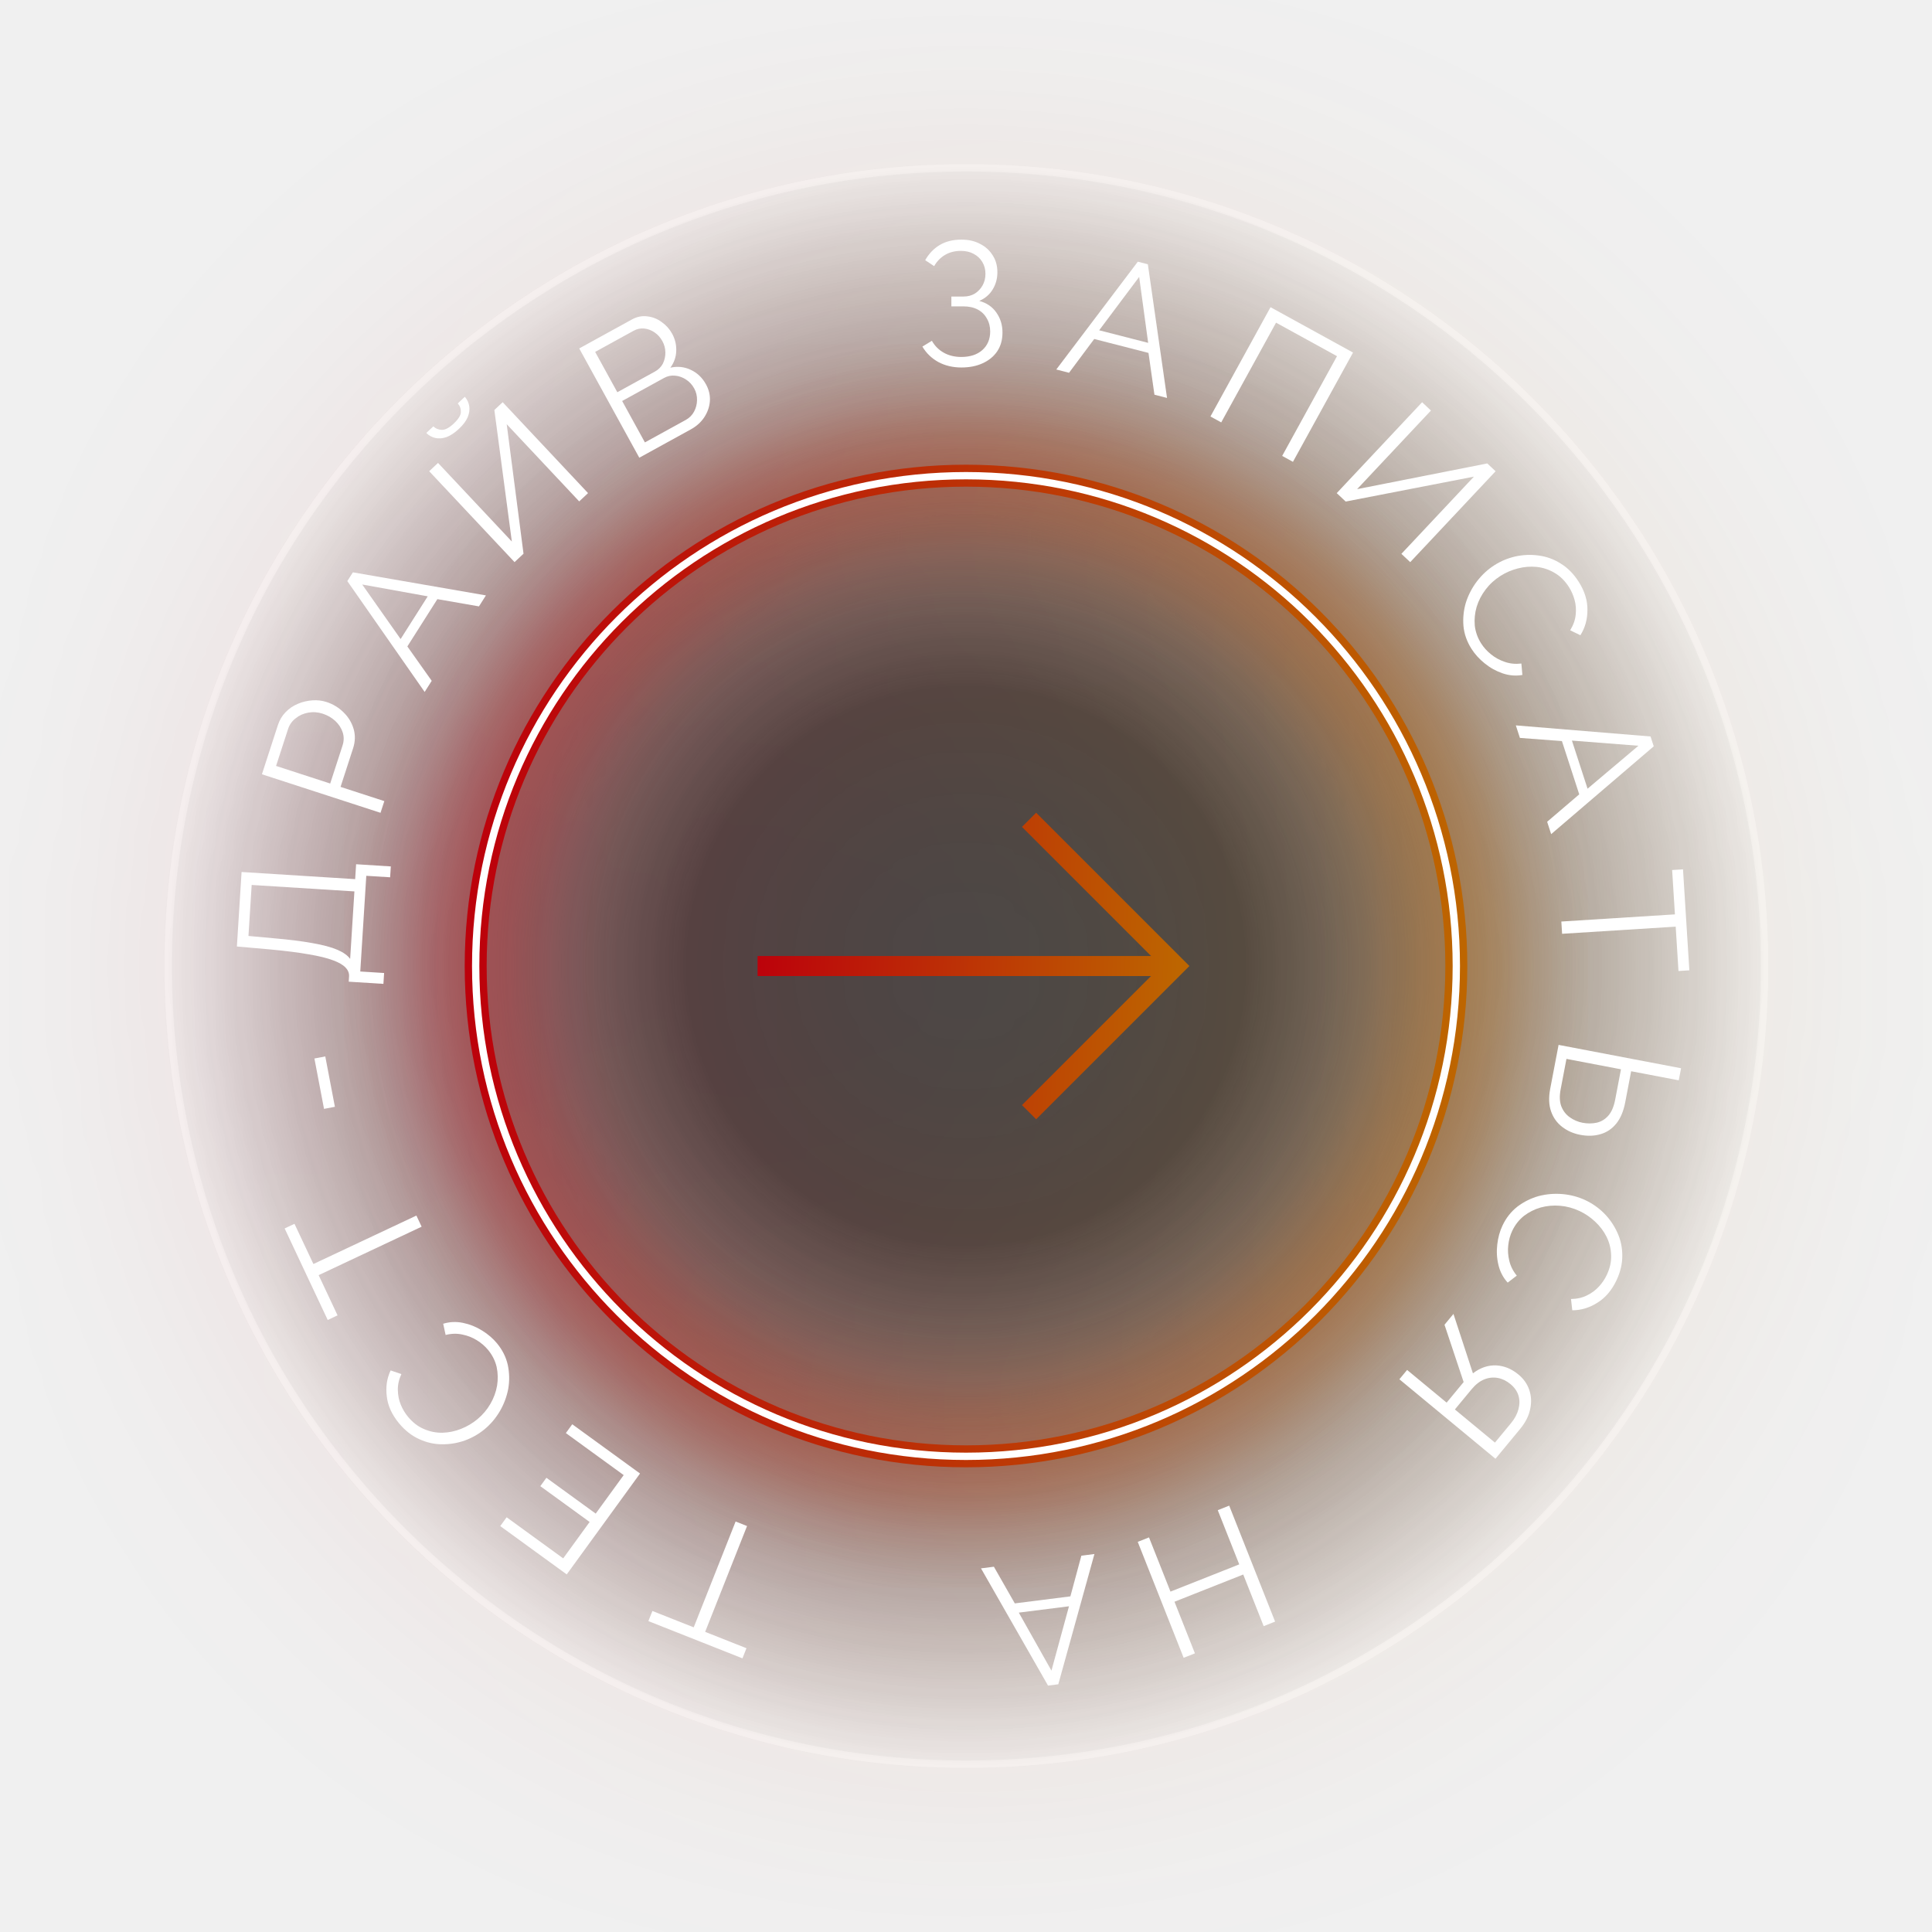
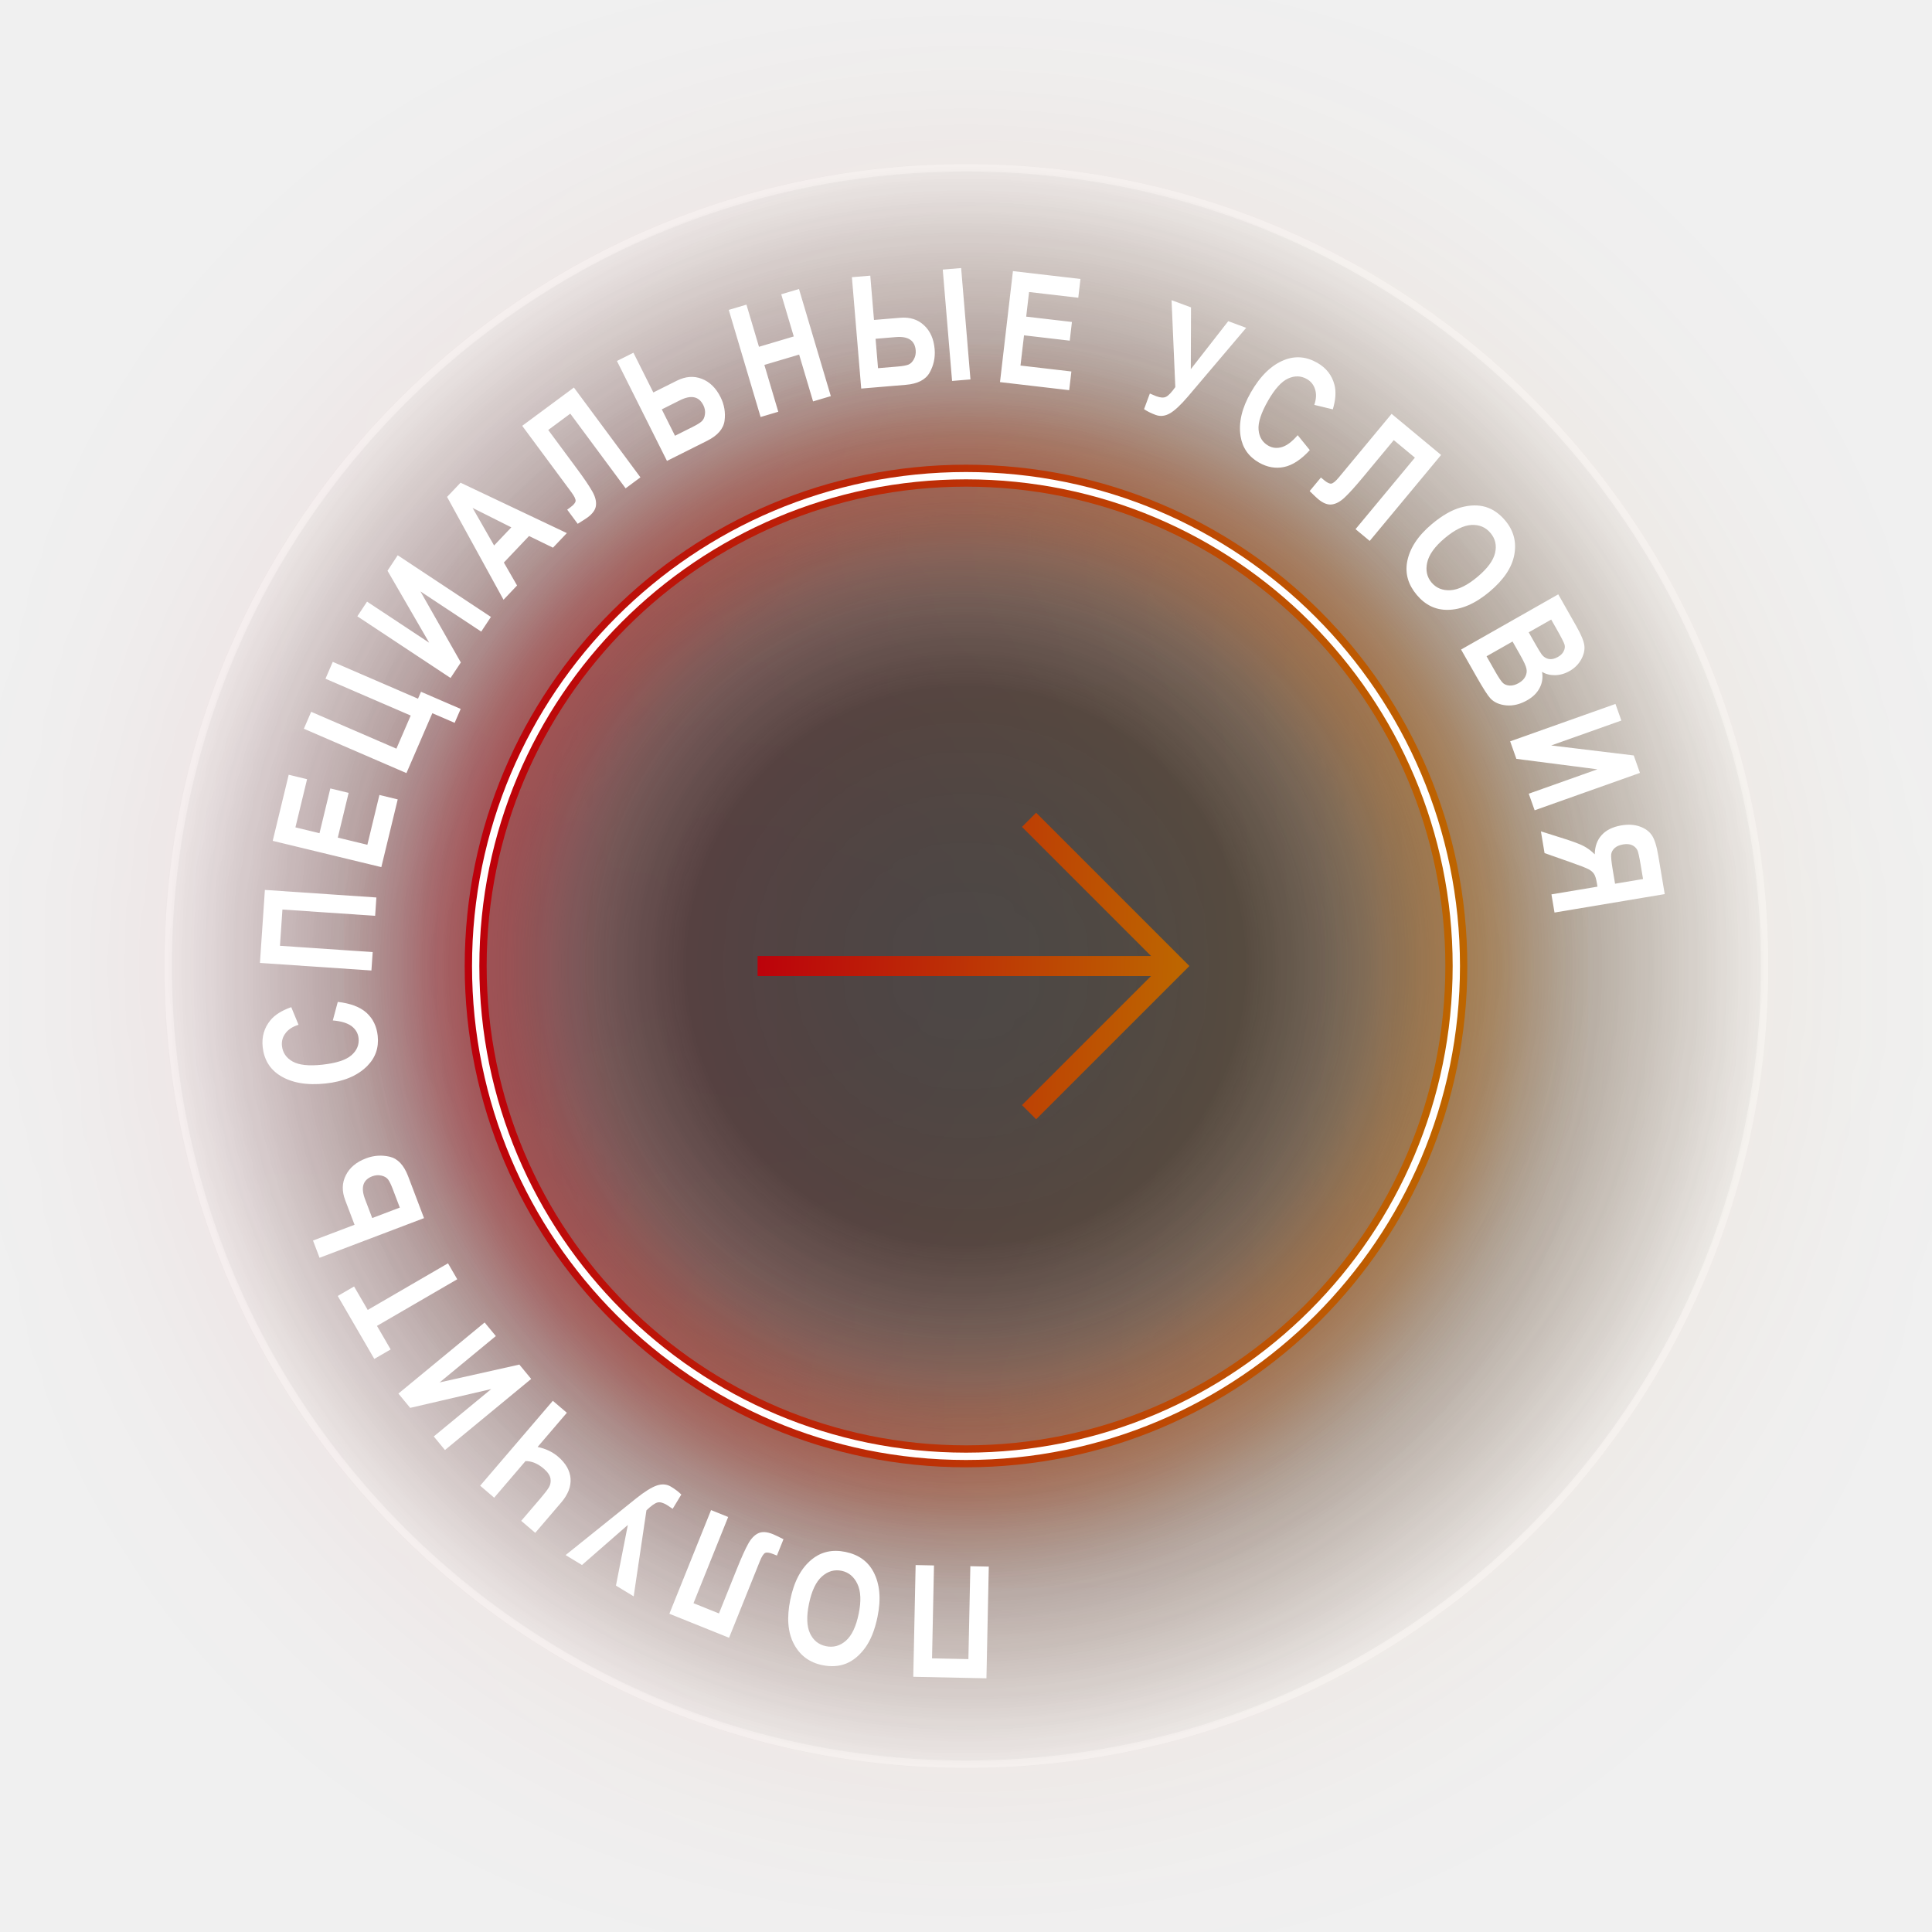
- <svg xmlns="http://www.w3.org/2000/svg" width="264" height="264" viewBox="0 0 264 264" fill="none">
-   <g filter="url(#filter0_b_0_104)">
-     <circle cx="132" cy="132" r="110" fill="url(#paint0_radial_0_104)" fill-opacity="0.7" />
+ <svg xmlns="http://www.w3.org/2000/svg" width="264" height="264" viewBox="0 0 264 264" fill="none" version="1.1" id="svg38">
+   <g filter="url(#filter0_b_0_104)" id="g1">
+     <circle cx="132" cy="132" r="110" fill="url(#paint0_radial_0_104)" fill-opacity="0.7" id="circle1" />
  </g>
-   <path d="M241.134 132C241.134 192.243 192.298 241.079 132.055 241.079C71.813 241.079 22.977 192.243 22.977 132C22.977 71.758 71.813 22.921 132.055 22.921C192.298 22.921 241.134 71.758 241.134 132Z" stroke="white" stroke-opacity="0.5" />
-   <g filter="url(#filter1_f_0_104)">
-     <circle cx="132" cy="132" r="67" stroke="url(#paint1_linear_0_104)" stroke-width="10" />
+   <path d="M241.134 132C241.134 192.243 192.298 241.079 132.055 241.079C71.813 241.079 22.977 192.243 22.977 132C22.977 71.758 71.813 22.921 132.055 22.921C192.298 22.921 241.134 71.758 241.134 132Z" stroke="white" stroke-opacity="0.5" id="path1" />
+   <g filter="url(#filter1_f_0_104)" id="g2">
+     <circle cx="132" cy="132" r="67" stroke="url(#paint1_linear_0_104)" stroke-width="10" id="circle2" />
  </g>
-   <g filter="url(#filter2_f_0_104)">
-     <circle cx="132" cy="132" r="67" stroke="url(#paint2_linear_0_104)" stroke-width="6" />
+   <g filter="url(#filter2_f_0_104)" id="g3">
+     <circle cx="132" cy="132" r="67" stroke="url(#paint2_linear_0_104)" stroke-width="6" id="circle3" />
  </g>
-   <circle cx="132" cy="132" r="67" stroke="url(#paint3_linear_0_104)" stroke-width="3" />
-   <circle cx="132" cy="132" r="67" stroke="white" />
-   <path d="M131.369 50.216C130.201 50.216 129.153 49.968 128.225 49.472C127.297 48.96 126.569 48.256 126.041 47.36L127.337 46.568C127.737 47.272 128.281 47.816 128.969 48.2C129.657 48.584 130.449 48.776 131.345 48.776C132.561 48.776 133.521 48.464 134.225 47.84C134.945 47.2 135.305 46.352 135.305 45.296C135.305 44.624 135.153 44.032 134.849 43.52C134.561 42.992 134.145 42.584 133.601 42.296C133.057 42.008 132.401 41.864 131.633 41.864H130.001V40.52H131.657C132.249 40.52 132.769 40.384 133.217 40.112C133.665 39.824 134.017 39.448 134.273 38.984C134.529 38.52 134.657 38 134.657 37.424C134.657 36.8 134.513 36.256 134.225 35.792C133.953 35.328 133.561 34.96 133.049 34.688C132.553 34.416 131.969 34.28 131.297 34.28C130.481 34.28 129.761 34.464 129.137 34.832C128.513 35.2 128.017 35.712 127.649 36.368L126.425 35.552C126.921 34.672 127.577 33.984 128.393 33.488C129.225 32.992 130.217 32.744 131.369 32.744C132.345 32.744 133.193 32.936 133.913 33.32C134.649 33.688 135.225 34.208 135.641 34.88C136.073 35.536 136.289 36.312 136.289 37.208C136.289 38.072 136.073 38.856 135.641 39.56C135.225 40.248 134.617 40.768 133.817 41.12C134.825 41.392 135.601 41.92 136.145 42.704C136.705 43.488 136.985 44.4 136.985 45.44C136.985 46.432 136.745 47.288 136.265 48.008C135.785 48.712 135.121 49.256 134.273 49.64C133.441 50.024 132.473 50.216 131.369 50.216Z" fill="white" />
-   <path d="M155.478 35.758L156.85 36.111L159.47 54.376L157.75 53.934L156.936 48.224L149.521 46.321L146.08 50.938L144.337 50.49L155.478 35.758ZM156.892 46.85L155.663 37.838L150.198 45.132L156.892 46.85Z" fill="white" />
-   <path d="M165.403 56.91L173.612 41.977L184.885 48.175L176.676 63.107L175.204 62.298L182.696 48.669L174.367 44.091L166.875 57.719L165.403 56.91Z" fill="white" />
-   <path d="M182.66 67.385L194.325 54.963L195.532 56.097L185.445 66.839L203.23 63.326L204.367 64.394L192.702 76.815L191.495 75.682L201.402 65.132L183.885 68.535L182.66 67.385Z" fill="white" />
-   <path d="M204.218 77.224C205.096 76.666 206.048 76.27 207.075 76.036C208.123 75.807 209.176 75.764 210.233 75.907C211.305 76.043 212.313 76.407 213.258 77.001C214.217 77.586 215.039 78.419 215.725 79.5C216.54 80.784 216.937 82.066 216.917 83.349C216.919 84.636 216.598 85.787 215.954 86.802L214.557 86.125C214.995 85.412 215.246 84.703 215.311 83.998C215.389 83.285 215.338 82.607 215.157 81.964C214.985 81.334 214.732 80.756 214.397 80.229C213.849 79.365 213.189 78.713 212.417 78.274C211.659 77.826 210.844 77.557 209.972 77.466C209.122 77.381 208.266 77.45 207.404 77.675C206.556 77.891 205.767 78.231 205.037 78.694C204.24 79.199 203.563 79.819 203.005 80.552C202.447 81.285 202.038 82.075 201.779 82.921C201.534 83.759 201.449 84.609 201.522 85.472C201.618 86.34 201.91 87.159 202.399 87.929C202.742 88.469 203.188 88.963 203.737 89.41C204.287 89.858 204.911 90.2 205.612 90.438C206.321 90.689 207.08 90.766 207.89 90.669L208.028 92.23C207.124 92.387 206.224 92.314 205.33 92.01C204.436 91.705 203.616 91.25 202.871 90.642C202.134 90.049 201.534 89.387 201.071 88.658C200.445 87.672 200.08 86.634 199.976 85.544C199.885 84.445 199.998 83.369 200.315 82.316C200.654 81.267 201.159 80.302 201.832 79.42C202.518 78.53 203.313 77.798 204.218 77.224Z" fill="white" />
-   <path d="M225.541 100.635L225.979 101.982L211.96 113.981L211.412 112.292L215.797 108.545L213.431 101.264L207.689 100.833L207.132 99.121L225.541 100.635ZM216.933 107.772L223.884 101.905L214.797 101.198L216.933 107.772Z" fill="white" />
-   <path d="M229.359 132.683L228.978 126.623L213.456 127.6L213.351 125.923L228.872 124.946L228.491 118.886L229.976 118.793L230.844 132.59L229.359 132.683Z" fill="white" />
-   <path d="M212.974 142.779L229.712 145.972L229.397 147.622L222.89 146.381L222.081 150.624C221.85 151.834 221.446 152.8 220.869 153.52C220.291 154.241 219.58 154.724 218.735 154.97C217.887 155.232 216.952 155.265 215.931 155.07C215.003 154.894 214.184 154.534 213.474 153.991C212.763 153.448 212.254 152.74 211.948 151.867C211.643 150.995 211.602 149.969 211.827 148.79L212.974 142.779ZM214.05 144.694L213.258 148.843C213.081 149.771 213.112 150.55 213.35 151.182C213.603 151.817 213.989 152.314 214.507 152.673C215.037 153.051 215.617 153.3 216.246 153.42C216.906 153.546 217.541 153.545 218.152 153.417C218.763 153.29 219.295 152.976 219.749 152.476C220.202 151.976 220.524 151.231 220.712 150.241L221.499 146.115L214.05 144.694Z" fill="white" />
-   <path d="M216.647 164.005C217.588 164.448 218.432 165.04 219.18 165.781C219.935 166.543 220.536 167.409 220.981 168.379C221.441 169.355 221.674 170.402 221.679 171.519C221.698 172.642 221.436 173.783 220.891 174.941C220.243 176.316 219.373 177.339 218.28 178.009C217.194 178.701 216.05 179.046 214.847 179.046L214.671 177.505C215.508 177.492 216.241 177.324 216.871 177.001C217.514 176.685 218.059 176.279 218.506 175.781C218.945 175.298 219.298 174.775 219.563 174.21C219.999 173.284 220.196 172.377 220.153 171.49C220.125 170.611 219.916 169.778 219.525 168.993C219.142 168.229 218.624 167.544 217.973 166.937C217.336 166.336 216.626 165.852 215.845 165.484C214.991 165.082 214.104 164.842 213.186 164.764C212.268 164.686 211.383 164.764 210.529 164.999C209.691 165.241 208.927 165.624 208.238 166.149C207.557 166.695 207.022 167.38 206.633 168.205C206.361 168.784 206.183 169.426 206.1 170.129C206.016 170.832 206.062 171.544 206.236 172.262C206.404 172.996 206.746 173.678 207.262 174.31L206.018 175.263C205.4 174.583 204.981 173.785 204.758 172.867C204.536 171.949 204.482 171.012 204.595 170.058C204.701 169.117 204.938 168.256 205.306 167.475C205.804 166.418 206.484 165.553 207.349 164.881C208.228 164.216 209.197 163.735 210.256 163.438C211.323 163.162 212.409 163.072 213.513 163.167C214.632 163.269 215.677 163.549 216.647 164.005Z" fill="white" />
-   <path d="M198.61 179.541L201.269 187.659C202.277 186.894 203.333 186.532 204.44 186.575C205.536 186.631 206.553 187.046 207.489 187.821C208.192 188.403 208.684 189.1 208.966 189.915C209.249 190.752 209.293 191.628 209.095 192.545C208.91 193.471 208.45 194.379 207.716 195.266L204.35 199.334L191.221 188.473L192.276 187.197L197.676 191.664L199.619 189.315C199.68 189.241 199.746 189.161 199.818 189.075C199.879 189.001 199.94 188.927 200.001 188.853L197.386 181.02L198.61 179.541ZM201.068 189.86L198.804 192.597L204.278 197.125L206.481 194.462C206.981 193.858 207.318 193.224 207.494 192.56C207.67 191.895 207.668 191.271 207.487 190.685C207.307 190.1 206.946 189.583 206.403 189.134C205.861 188.686 205.283 188.405 204.67 188.292C204.057 188.18 203.444 188.243 202.83 188.483C202.206 188.735 201.619 189.194 201.068 189.86Z" fill="white" />
-   <path d="M161.741 226.532L155.468 210.689L157.008 210.079L159.941 217.488L169.336 213.768L166.403 206.36L167.965 205.741L174.238 221.585L172.675 222.203L169.884 215.152L160.489 218.871L163.281 225.923L161.741 226.532Z" fill="white" />
-   <path d="M144.613 230.151L143.208 230.328L134.049 214.31L135.811 214.087L138.669 219.097L146.265 218.137L147.764 212.577L149.549 212.352L144.613 230.151ZM139.215 220.358L143.676 228.285L146.073 219.492L139.215 220.358Z" fill="white" />
-   <path d="M89.148 220.134L94.794 222.369L100.519 207.909L102.081 208.527L96.356 222.987L102.002 225.223L101.454 226.606L88.601 221.517L89.148 220.134Z" fill="white" />
-   <path d="M77.322 195.825L78.197 194.621L87.458 201.35L77.442 215.135L68.356 208.533L69.23 207.33L76.958 212.944L80.569 207.974L73.832 203.078L74.664 201.933L81.401 206.828L85.225 201.566L77.322 195.825Z" fill="white" />
-   <path d="M66.22 195.295C65.418 195.958 64.523 196.47 63.535 196.831C62.523 197.19 61.484 197.365 60.417 197.355C59.337 197.355 58.291 197.12 57.279 196.649C56.254 196.189 55.334 195.465 54.518 194.479C53.549 193.308 52.994 192.085 52.853 190.81C52.69 189.533 52.864 188.351 53.376 187.263L54.846 187.76C54.502 188.523 54.341 189.257 54.365 189.964C54.377 190.681 54.513 191.348 54.773 191.963C55.023 192.566 55.346 193.108 55.744 193.589C56.397 194.378 57.133 194.942 57.954 195.281C58.762 195.63 59.604 195.795 60.481 195.776C61.335 195.754 62.176 195.578 63.003 195.247C63.817 194.926 64.557 194.49 65.223 193.94C65.95 193.338 66.545 192.638 67.007 191.841C67.468 191.044 67.775 190.209 67.925 189.337C68.063 188.475 68.042 187.621 67.861 186.774C67.657 185.925 67.264 185.149 66.683 184.447C66.275 183.953 65.77 183.519 65.169 183.144C64.569 182.769 63.906 182.508 63.181 182.36C62.446 182.199 61.683 182.218 60.892 182.416L60.559 180.885C61.437 180.615 62.338 180.576 63.264 180.765C64.189 180.955 65.059 181.304 65.875 181.813C66.68 182.31 67.358 182.891 67.909 183.557C68.653 184.457 69.146 185.441 69.386 186.509C69.613 187.587 69.636 188.669 69.454 189.754C69.249 190.837 68.869 191.858 68.312 192.817C67.743 193.786 67.046 194.612 66.22 195.295Z" fill="white" />
-   <path d="M40.241 167.229L42.826 172.723L56.898 166.102L57.613 167.622L43.541 174.244L46.127 179.738L44.78 180.371L38.894 167.863L40.241 167.229Z" fill="white" />
-   <path d="M45.761 151.24L44.276 151.523L42.963 144.639L44.448 144.356L45.761 151.24Z" fill="white" />
-   <path d="M52.393 134.442L47.651 134.143L47.696 133.425C47.724 132.978 47.565 132.575 47.219 132.217C46.873 131.842 46.301 131.51 45.502 131.219C44.688 130.911 43.59 130.642 42.21 130.41C40.831 130.163 39.113 129.943 37.057 129.75L32.37 129.335L33.011 119.155L48.532 120.131L48.66 118.095L53.403 118.394L53.309 119.879L50.052 119.674L49.229 132.752L52.487 132.957L52.393 134.442ZM47.846 131.03L48.427 121.808L34.39 120.925L33.952 127.895L37.347 128.205C39.5 128.388 41.297 128.614 42.739 128.881C44.166 129.131 45.294 129.434 46.121 129.791C46.932 130.146 47.507 130.559 47.846 131.03Z" fill="white" />
-   <path d="M51.996 111.067L35.79 105.801L37.97 99.091C38.198 98.391 38.55 97.798 39.027 97.314C39.509 96.815 40.07 96.433 40.711 96.17C41.336 95.903 41.993 95.746 42.68 95.7C43.353 95.65 44.001 95.725 44.625 95.928C45.508 96.215 46.28 96.685 46.943 97.338C47.596 97.97 48.051 98.715 48.311 99.574C48.571 100.432 48.547 101.333 48.24 102.276L46.535 107.526L52.515 109.469L51.996 111.067ZM45.12 107.066L46.803 101.885C47.011 101.246 47.016 100.633 46.819 100.048C46.623 99.463 46.285 98.949 45.806 98.507C45.327 98.066 44.76 97.739 44.106 97.526C43.436 97.308 42.771 97.26 42.109 97.382C41.447 97.503 40.875 97.763 40.392 98.161C39.899 98.54 39.556 99.025 39.363 99.619L37.724 104.663L45.12 107.066Z" fill="white" />
-   <path d="M47.459 79.403L48.218 78.207L66.399 81.36L65.448 82.86L59.766 81.869L55.663 88.333L58.992 93.032L58.027 94.552L47.459 79.403ZM58.446 81.486L49.494 79.87L54.742 87.322L58.446 81.486Z" fill="white" />
-   <path d="M70.311 76.811L58.646 64.39L59.854 63.256L69.941 73.998L67.552 56.027L68.689 54.959L80.353 67.381L79.146 68.514L69.24 57.965L71.536 75.661L70.311 76.811ZM62.699 58.608C62.128 59.145 61.567 59.518 61.017 59.727C60.468 59.913 59.957 59.954 59.485 59.849C59.002 59.732 58.591 59.504 58.25 59.165L59.213 58.261C59.509 58.553 59.889 58.712 60.352 58.738C60.827 58.753 61.38 58.465 62.009 57.873C62.616 57.304 62.938 56.793 62.974 56.342C63 55.879 62.86 55.472 62.554 55.123L63.516 54.219C63.833 54.58 64.035 55.005 64.121 55.495C64.197 55.973 64.124 56.48 63.904 57.016C63.684 57.53 63.282 58.061 62.699 58.608Z" fill="white" />
-   <path d="M96.472 52.522C96.88 53.265 97.057 54.035 97.002 54.832C96.94 55.615 96.679 56.352 96.219 57.043C95.765 57.712 95.16 58.255 94.403 58.671L87.357 62.545L79.148 47.612L86.341 43.658C87.042 43.273 87.749 43.131 88.462 43.232C89.181 43.311 89.835 43.572 90.425 44.014C91.022 44.435 91.494 44.961 91.841 45.592C92.249 46.335 92.438 47.126 92.406 47.965C92.374 48.804 92.106 49.563 91.603 50.241C92.597 50.023 93.528 50.123 94.397 50.54C95.279 50.95 95.971 51.61 96.472 52.522ZM94.861 53.079C94.584 52.574 94.217 52.173 93.761 51.876C93.298 51.564 92.797 51.383 92.258 51.333C91.733 51.275 91.225 51.38 90.734 51.65L85.014 54.795L88.124 60.452L93.697 57.388C94.202 57.111 94.585 56.727 94.845 56.237C95.105 55.747 95.238 55.227 95.246 54.675C95.259 54.102 95.131 53.569 94.861 53.079ZM81.326 48.086L84.355 53.596L89.486 50.775C89.977 50.505 90.342 50.14 90.582 49.68C90.814 49.205 90.927 48.696 90.92 48.152C90.913 47.608 90.779 47.098 90.516 46.621C90.239 46.116 89.883 45.718 89.45 45.427C89.008 45.122 88.536 44.944 88.032 44.892C87.529 44.84 87.046 44.941 86.583 45.195L81.326 48.086Z" fill="white" />
-   <path d="M160.592 132L161.56 132.969L162.529 132L161.56 131.032L160.592 132ZM139.648 112.993L159.623 132.969L161.56 131.032L141.585 111.056L139.648 112.993ZM159.623 131.032L139.648 151.007L141.585 152.944L161.56 132.969L159.623 131.032ZM160.592 130.631H103.519V133.37H160.592V130.631Z" fill="url(#paint4_linear_0_104)" />
-   <defs>
+   <circle cx="132" cy="132" r="67" stroke="url(#paint3_linear_0_104)" stroke-width="3" id="circle4" />
+   <circle cx="132" cy="132" r="67" stroke="white" id="circle5" />
+   <path d="M160.592 132L161.56 132.969L162.529 132L161.56 131.032L160.592 132ZM139.648 112.993L159.623 132.969L161.56 131.032L141.585 111.056L139.648 112.993ZM159.623 131.032L139.648 151.007L141.585 152.944L161.56 132.969L159.623 131.032ZM160.592 130.631H103.519V133.37H160.592V130.631Z" fill="url(#paint4_linear_0_104)" id="path27" />
+   <defs id="defs38">
    <filter id="filter0_b_0_104" x="-19.092" y="-19.092" width="302.184" height="302.184" filterUnits="userSpaceOnUse" color-interpolation-filters="sRGB">
-       <feFlood flood-opacity="0" result="BackgroundImageFix" />
-       <feGaussianBlur in="BackgroundImageFix" stdDeviation="20.546" />
-       <feComposite in2="SourceAlpha" operator="in" result="effect1_backgroundBlur_0_104" />
-       <feBlend mode="normal" in="SourceGraphic" in2="effect1_backgroundBlur_0_104" result="shape" />
+       <feFlood flood-opacity="0" result="BackgroundImageFix" id="feFlood27" />
+       <feGaussianBlur in="BackgroundImageFix" stdDeviation="20.546" id="feGaussianBlur27" />
+       <feComposite in2="SourceAlpha" operator="in" result="effect1_backgroundBlur_0_104" id="feComposite27" />
+       <feBlend mode="normal" in="SourceGraphic" in2="effect1_backgroundBlur_0_104" result="shape" id="feBlend27" />
    </filter>
    <filter id="filter1_f_0_104" x="0" y="0" width="264" height="264" filterUnits="userSpaceOnUse" color-interpolation-filters="sRGB">
-       <feFlood flood-opacity="0" result="BackgroundImageFix" />
-       <feBlend mode="normal" in="SourceGraphic" in2="BackgroundImageFix" result="shape" />
-       <feGaussianBlur stdDeviation="30" result="effect1_foregroundBlur_0_104" />
+       <feFlood flood-opacity="0" result="BackgroundImageFix" id="feFlood28" />
+       <feBlend mode="normal" in="SourceGraphic" in2="BackgroundImageFix" result="shape" id="feBlend28" />
+       <feGaussianBlur stdDeviation="30" result="effect1_foregroundBlur_0_104" id="feGaussianBlur28" />
    </filter>
    <filter id="filter2_f_0_104" x="47" y="47" width="170" height="170" filterUnits="userSpaceOnUse" color-interpolation-filters="sRGB">
-       <feFlood flood-opacity="0" result="BackgroundImageFix" />
-       <feBlend mode="normal" in="SourceGraphic" in2="BackgroundImageFix" result="shape" />
-       <feGaussianBlur stdDeviation="7.5" result="effect1_foregroundBlur_0_104" />
+       <feFlood flood-opacity="0" result="BackgroundImageFix" id="feFlood29" />
+       <feBlend mode="normal" in="SourceGraphic" in2="BackgroundImageFix" result="shape" id="feBlend29" />
+       <feGaussianBlur stdDeviation="7.5" result="effect1_foregroundBlur_0_104" id="feGaussianBlur29" />
    </filter>
    <radialGradient id="paint0_radial_0_104" cx="0" cy="0" r="1" gradientUnits="userSpaceOnUse" gradientTransform="translate(132 132) rotate(90) scale(110)">
-       <stop offset="0.341" />
-       <stop offset="1" stop-opacity="0" />
+       <stop offset="0.341" id="stop29" />
+       <stop offset="1" stop-opacity="0" id="stop30" />
    </radialGradient>
    <linearGradient id="paint1_linear_0_104" x1="65" y1="65" x2="203.476" y2="69.797" gradientUnits="userSpaceOnUse">
-       <stop stop-color="#BC000B" />
-       <stop offset="1" stop-color="#BD6600" />
+       <stop stop-color="#BC000B" id="stop31" />
+       <stop offset="1" stop-color="#BD6600" id="stop32" />
    </linearGradient>
    <linearGradient id="paint2_linear_0_104" x1="65" y1="65" x2="203.476" y2="69.797" gradientUnits="userSpaceOnUse">
-       <stop stop-color="#BC000B" />
-       <stop offset="1" stop-color="#BD6600" />
+       <stop stop-color="#BC000B" id="stop33" />
+       <stop offset="1" stop-color="#BD6600" id="stop34" />
    </linearGradient>
    <linearGradient id="paint3_linear_0_104" x1="65" y1="65" x2="203.476" y2="69.797" gradientUnits="userSpaceOnUse">
-       <stop stop-color="#BC000B" />
-       <stop offset="1" stop-color="#BD6600" />
+       <stop stop-color="#BC000B" id="stop35" />
+       <stop offset="1" stop-color="#BD6600" id="stop36" />
    </linearGradient>
    <linearGradient id="paint4_linear_0_104" x1="103.519" y1="112.025" x2="162.424" y2="114.94" gradientUnits="userSpaceOnUse">
-       <stop stop-color="#BC000B" />
-       <stop offset="1" stop-color="#BD6600" />
+       <stop stop-color="#BC000B" id="stop37" />
+       <stop offset="1" stop-color="#BD6600" id="stop38" />
    </linearGradient>
  </defs>
+   <path style="font-weight:bold;font-stretch:condensed;font-size:21.333px;font-family:Arial;-inkscape-font-specification:'Arial Bold Condensed';letter-spacing:1.58px;fill:#ffffff;stroke-width:1.333" d="m 132.594,214.016 2.52,0.053 -0.321,15.267 -9.998,-0.21 0.321,-15.267 2.51,0.053 -0.267,12.695 4.968,0.104 z m -12.683,6.912 q -0.549,2.673 -1.69,4.236 -1.152,1.571 -2.602,2.156 -1.449,0.585 -3.266,0.211 -2.632,-0.541 -3.872,-2.891 -1.25,-2.352 -0.487,-6.066 0.772,-3.755 2.961,-5.506 1.925,-1.551 4.567,-1.007 2.663,0.547 3.824,2.711 1.321,2.473 0.564,6.156 z m -2.572,-0.422 q 0.531,-2.581 -0.183,-4.079 -0.715,-1.487 -2.164,-1.785 -1.459,-0.3 -2.68,0.778 -1.223,1.088 -1.769,3.741 -0.535,2.602 0.148,4.04 0.673,1.436 2.183,1.746 1.51,0.31 2.717,-0.75 1.207,-1.06 1.748,-3.692 z m -17.837,-13.217 -4.738,11.781 3.479,1.399 2.437,-6.06 q 0.952,-2.368 1.556,-3.45 0.59,-1.076 1.378,-1.444 0.778,-0.372 2.006,0.122 0.358,0.144 1.44,0.691 l -0.898,2.232 -0.512,-0.206 q -0.754,-0.303 -1.083,-0.155 -0.343,0.154 -0.735,1.13 l -4.209,10.466 -8.157,-3.28 5.698,-14.168 z m -11.168,-0.911 -1.745,11.757 -2.423,-1.469 1.625,-8.285 -6.266,5.471 -2.236,-1.356 9.624,-7.735 q 1.77,-1.412 2.842,-1.773 1.072,-0.361 1.945,0.168 0.837,0.508 1.399,1.068 l -1.183,1.951 q -0.513,-0.36 -0.789,-0.527 -0.784,-0.475 -1.295,-0.335 -0.52,0.135 -1.498,1.065 z m -11.647,-1.069 -3.549,4.147 -1.915,-1.639 2.635,-3.079 q 0.826,-0.966 1.154,-1.508 0.313,-0.541 0.21,-1.191 -0.11,-0.656 -0.925,-1.354 -1.219,-1.043 -2.489,-1.033 l -4.28,5.002 -1.915,-1.639 9.929,-11.602 1.915,1.639 -3.996,4.669 q 1.66,0.351 2.8,1.327 1.583,1.355 1.703,2.993 0.113,1.646 -1.275,3.268 z m -4.103,-16.884 -11.781,9.716 -1.531,-1.856 7.851,-6.475 -11.072,2.57 -1.611,-1.953 11.781,-9.716 1.531,1.856 -7.682,6.336 10.897,-2.439 z m -10.101,-13.62 -10.971,6.373 1.868,3.216 -2.234,1.298 -4.997,-8.602 2.234,-1.298 1.863,3.207 10.971,-6.373 z m -4.542,-8.354 -14.276,5.421 -0.895,-2.357 5.677,-2.156 -1.272,-3.35 q -0.71,-1.87 0.083,-3.419 0.78,-1.555 2.747,-2.302 1.607,-0.61 3.258,-0.223 1.641,0.391 2.503,2.66 z m -7.079,-0.009 3.769,-1.431 -0.947,-2.493 q -0.37,-0.974 -0.659,-1.354 -0.303,-0.386 -0.912,-0.523 -0.613,-0.146 -1.246,0.094 -1.899,0.721 -0.989,3.117 z m -5.386,-27 0.679,-2.536 q 2.609,0.294 3.933,1.491 1.314,1.199 1.524,3.135 0.264,2.434 -1.447,4.149 -1.976,1.974 -5.652,2.372 -3.884,0.421 -6.269,-1.092 -2.07,-1.316 -2.349,-3.884 -0.227,-2.092 1.05,-3.655 0.906,-1.114 2.854,-1.797 l 0.994,2.407 q -1.207,0.372 -1.782,1.157 -0.587,0.776 -0.482,1.739 0.149,1.377 1.445,2.117 1.296,0.74 4.061,0.44 2.869,-0.311 3.988,-1.291 1.12,-0.98 0.973,-2.337 -0.108,-0.994 -0.953,-1.636 -0.855,-0.641 -2.568,-0.78 z m 5.449,-9.343 -0.171,2.515 -15.236,-1.033 0.677,-9.977 15.236,1.033 -0.17,2.505 -12.669,-0.859 -0.336,4.957 z m 1.181,-11.61 -14.842,-3.591 2.185,-9.031 2.511,0.608 -1.592,6.581 3.29,0.796 1.48,-6.115 2.501,0.605 -1.48,6.115 4.04,0.977 1.646,-6.804 2.501,0.605 z m 5.013,-23.015 0.409,-0.947 5.421,2.344 -0.823,1.903 -3.05,-1.319 -3.538,8.185 -14.017,-6.06 1,-2.314 11.646,5.035 1.955,-4.523 -11.646,-5.035 0.996,-2.304 z m 4.448,-2.833 -12.737,-8.425 1.327,-2.007 8.488,5.614 -5.695,-9.837 1.396,-2.111 12.737,8.425 -1.327,2.007 -8.306,-5.494 5.519,9.708 z m 15.889,-19.796 -1.894,1.994 -3.268,-1.596 -3.444,3.625 1.805,3.137 -1.851,1.948 -7.714,-14.052 1.844,-1.941 z m -7.587,-0.785 -5.292,-2.657 2.939,5.134 z m 15.617,-5.332 -7.558,-10.204 -3.013,2.232 3.887,5.248 q 1.519,2.051 2.125,3.132 0.608,1.066 0.509,1.93 -0.09,0.858 -1.154,1.645 -0.31,0.229 -1.343,0.865 l -1.432,-1.934 0.444,-0.329 q 0.653,-0.484 0.699,-0.842 0.048,-0.373 -0.578,-1.218 l -6.715,-9.065 7.065,-5.233 9.089,12.271 z m 5.653,-3.746 -6.837,-13.655 2.254,-1.129 2.719,5.43 3.204,-1.604 q 1.788,-0.895 3.41,-0.263 1.626,0.619 2.568,2.5 0.77,1.537 0.552,3.219 -0.223,1.673 -2.393,2.759 z m -0.708,-7.043 1.805,3.605 2.384,-1.194 q 0.931,-0.466 1.281,-0.793 0.354,-0.34 0.428,-0.96 0.084,-0.624 -0.22,-1.23 -0.909,-1.816 -3.201,-0.669 z m 13.502,1.043 -4.35,-14.638 2.416,-0.718 1.712,5.761 4.753,-1.413 -1.712,-5.761 2.426,-0.721 4.35,14.638 -2.426,0.721 -1.902,-6.4 -4.753,1.413 1.902,6.4 z m 13.749,-3.887 -1.273,-15.218 2.512,-0.21 0.506,6.052 3.571,-0.299 q 1.993,-0.167 3.263,1.023 1.28,1.179 1.455,3.276 0.143,1.713 -0.684,3.193 -0.828,1.47 -3.247,1.672 z m 1.961,-6.802 0.336,4.017 2.657,-0.222 q 1.038,-0.087 1.483,-0.26 0.455,-0.184 0.754,-0.732 0.31,-0.549 0.253,-1.223 -0.169,-2.024 -2.723,-1.811 z m 10.454,5.763 -1.273,-15.218 2.512,-0.21 1.273,15.218 z m 6.548,0.157 1.768,-15.168 9.229,1.076 -0.299,2.566 -6.725,-0.784 -0.392,3.363 6.249,0.728 -0.298,2.556 -6.249,-0.728 -0.481,4.128 6.953,0.81 -0.298,2.556 z m 23.957,0.681 -0.513,-11.875 2.657,0.984 -0.027,8.443 5.116,-6.559 2.452,0.908 -7.985,9.418 q -1.47,1.722 -2.454,2.279 -0.984,0.558 -1.941,0.203 -0.918,-0.34 -1.576,-0.783 l 0.792,-2.139 q 0.572,0.256 0.874,0.368 0.86,0.318 1.335,0.083 0.485,-0.231 1.27,-1.329 z m 16.721,6.573 1.655,2.038 q -1.769,1.94 -3.516,2.309 -1.742,0.36 -3.433,-0.607 -2.125,-1.215 -2.51,-3.607 -0.439,-2.759 1.397,-5.969 1.939,-3.391 4.563,-4.435 2.281,-0.904 4.523,0.378 1.827,1.044 2.343,2.995 0.371,1.388 -0.22,3.366 l -2.532,-0.608 q 0.407,-1.195 0.109,-2.121 -0.284,-0.93 -1.125,-1.411 -1.203,-0.688 -2.562,-0.073 -1.359,0.615 -2.74,3.029 -1.432,2.505 -1.295,3.987 0.137,1.482 1.321,2.159 0.868,0.496 1.884,0.189 1.021,-0.316 2.139,-1.621 z m 7.905,12.84 8.111,-9.77 -2.885,-2.395 -4.172,5.025 q -1.63,1.964 -2.536,2.809 -0.891,0.845 -1.753,0.954 -0.855,0.116 -1.873,-0.729 -0.297,-0.246 -1.16,-1.098 l 1.537,-1.851 0.425,0.353 q 0.625,0.519 0.984,0.478 0.373,-0.042 1.045,-0.852 l 7.206,-8.68 6.764,5.616 -9.755,11.749 z m 10.431,-0.694 q 2.09,-1.754 3.955,-2.272 1.879,-0.516 3.378,-0.074 1.499,0.442 2.691,1.862 1.728,2.059 1.241,4.67 -0.48,2.62 -3.385,5.057 -2.936,2.464 -5.74,2.478 -2.471,0.021 -4.206,-2.046 -1.748,-2.082 -1.315,-4.499 0.5,-2.759 3.38,-5.176 z m 1.754,1.928 q -2.019,1.694 -2.389,3.311 -0.362,1.61 0.588,2.743 0.958,1.141 2.584,1.054 1.635,-0.094 3.709,-1.835 2.035,-1.708 2.392,-3.259 0.364,-1.543 -0.627,-2.724 -0.991,-1.181 -2.595,-1.099 -1.604,0.082 -3.663,1.809 z m 15.517,7.673 2.474,4.357 q 1.013,1.784 1.099,2.694 0.086,0.91 -0.456,1.876 -0.541,0.966 -1.583,1.558 -0.96,0.545 -1.981,0.562 -1.012,0.011 -1.769,-0.457 0.206,1.165 -0.318,2.181 -0.519,1.026 -1.715,1.705 -1.449,0.823 -2.851,0.697 -1.392,-0.132 -2.168,-0.949 -0.539,-0.569 -1.907,-2.978 l -2.104,-3.705 z m -0.965,3.447 -3.071,1.744 0.823,1.449 q 0.741,1.304 0.961,1.587 0.41,0.51 0.97,0.611 0.57,0.096 1.231,-0.28 0.589,-0.334 0.802,-0.803 0.227,-0.465 0.107,-0.887 -0.115,-0.414 -1.103,-2.153 z m -5.281,2.999 -3.551,2.017 1.157,2.038 q 0.761,1.341 1.113,1.644 0.361,0.298 0.913,0.32 0.566,0.026 1.2,-0.334 0.652,-0.37 0.909,-0.888 0.271,-0.514 0.163,-1.063 -0.094,-0.545 -0.897,-1.958 z M 206.357,101.3 l 14.391,-5.11 0.805,2.268 -9.59,3.405 11.284,1.365 0.847,2.385 -14.391,5.11 -0.805,-2.268 9.384,-3.332 -11.075,-1.429 z m 6.06,23.397 15.061,-2.521 -0.879,-5.25 q -0.337,-2.014 -0.892,-2.808 -0.545,-0.796 -1.645,-1.182 -1.089,-0.388 -2.487,-0.154 -1.767,0.296 -2.705,1.319 -0.936,1.033 -0.952,2.641 -0.709,-0.705 -1.485,-1.114 -0.766,-0.41 -2.684,-1.019 l -3.189,-1.008 0.497,2.969 3.58,1.26 q 1.941,0.679 2.441,0.954 0.51,0.274 0.74,0.637 0.24,0.361 0.384,1.224 l 0.086,0.514 -6.288,1.052 z m 8.275,-3.941 -0.31,-1.849 q -0.284,-1.695 -0.217,-2.182 0.077,-0.488 0.481,-0.851 0.404,-0.363 1.154,-0.489 0.719,-0.12 1.199,0.095 0.49,0.214 0.737,0.679 0.171,0.33 0.452,2.005 l 0.327,1.952 z" id="text48" aria-label="                   ПОЛУЧИТЬ СПЕЦИАЛЬНЫЕ УСЛОВИЯ" />
</svg>
